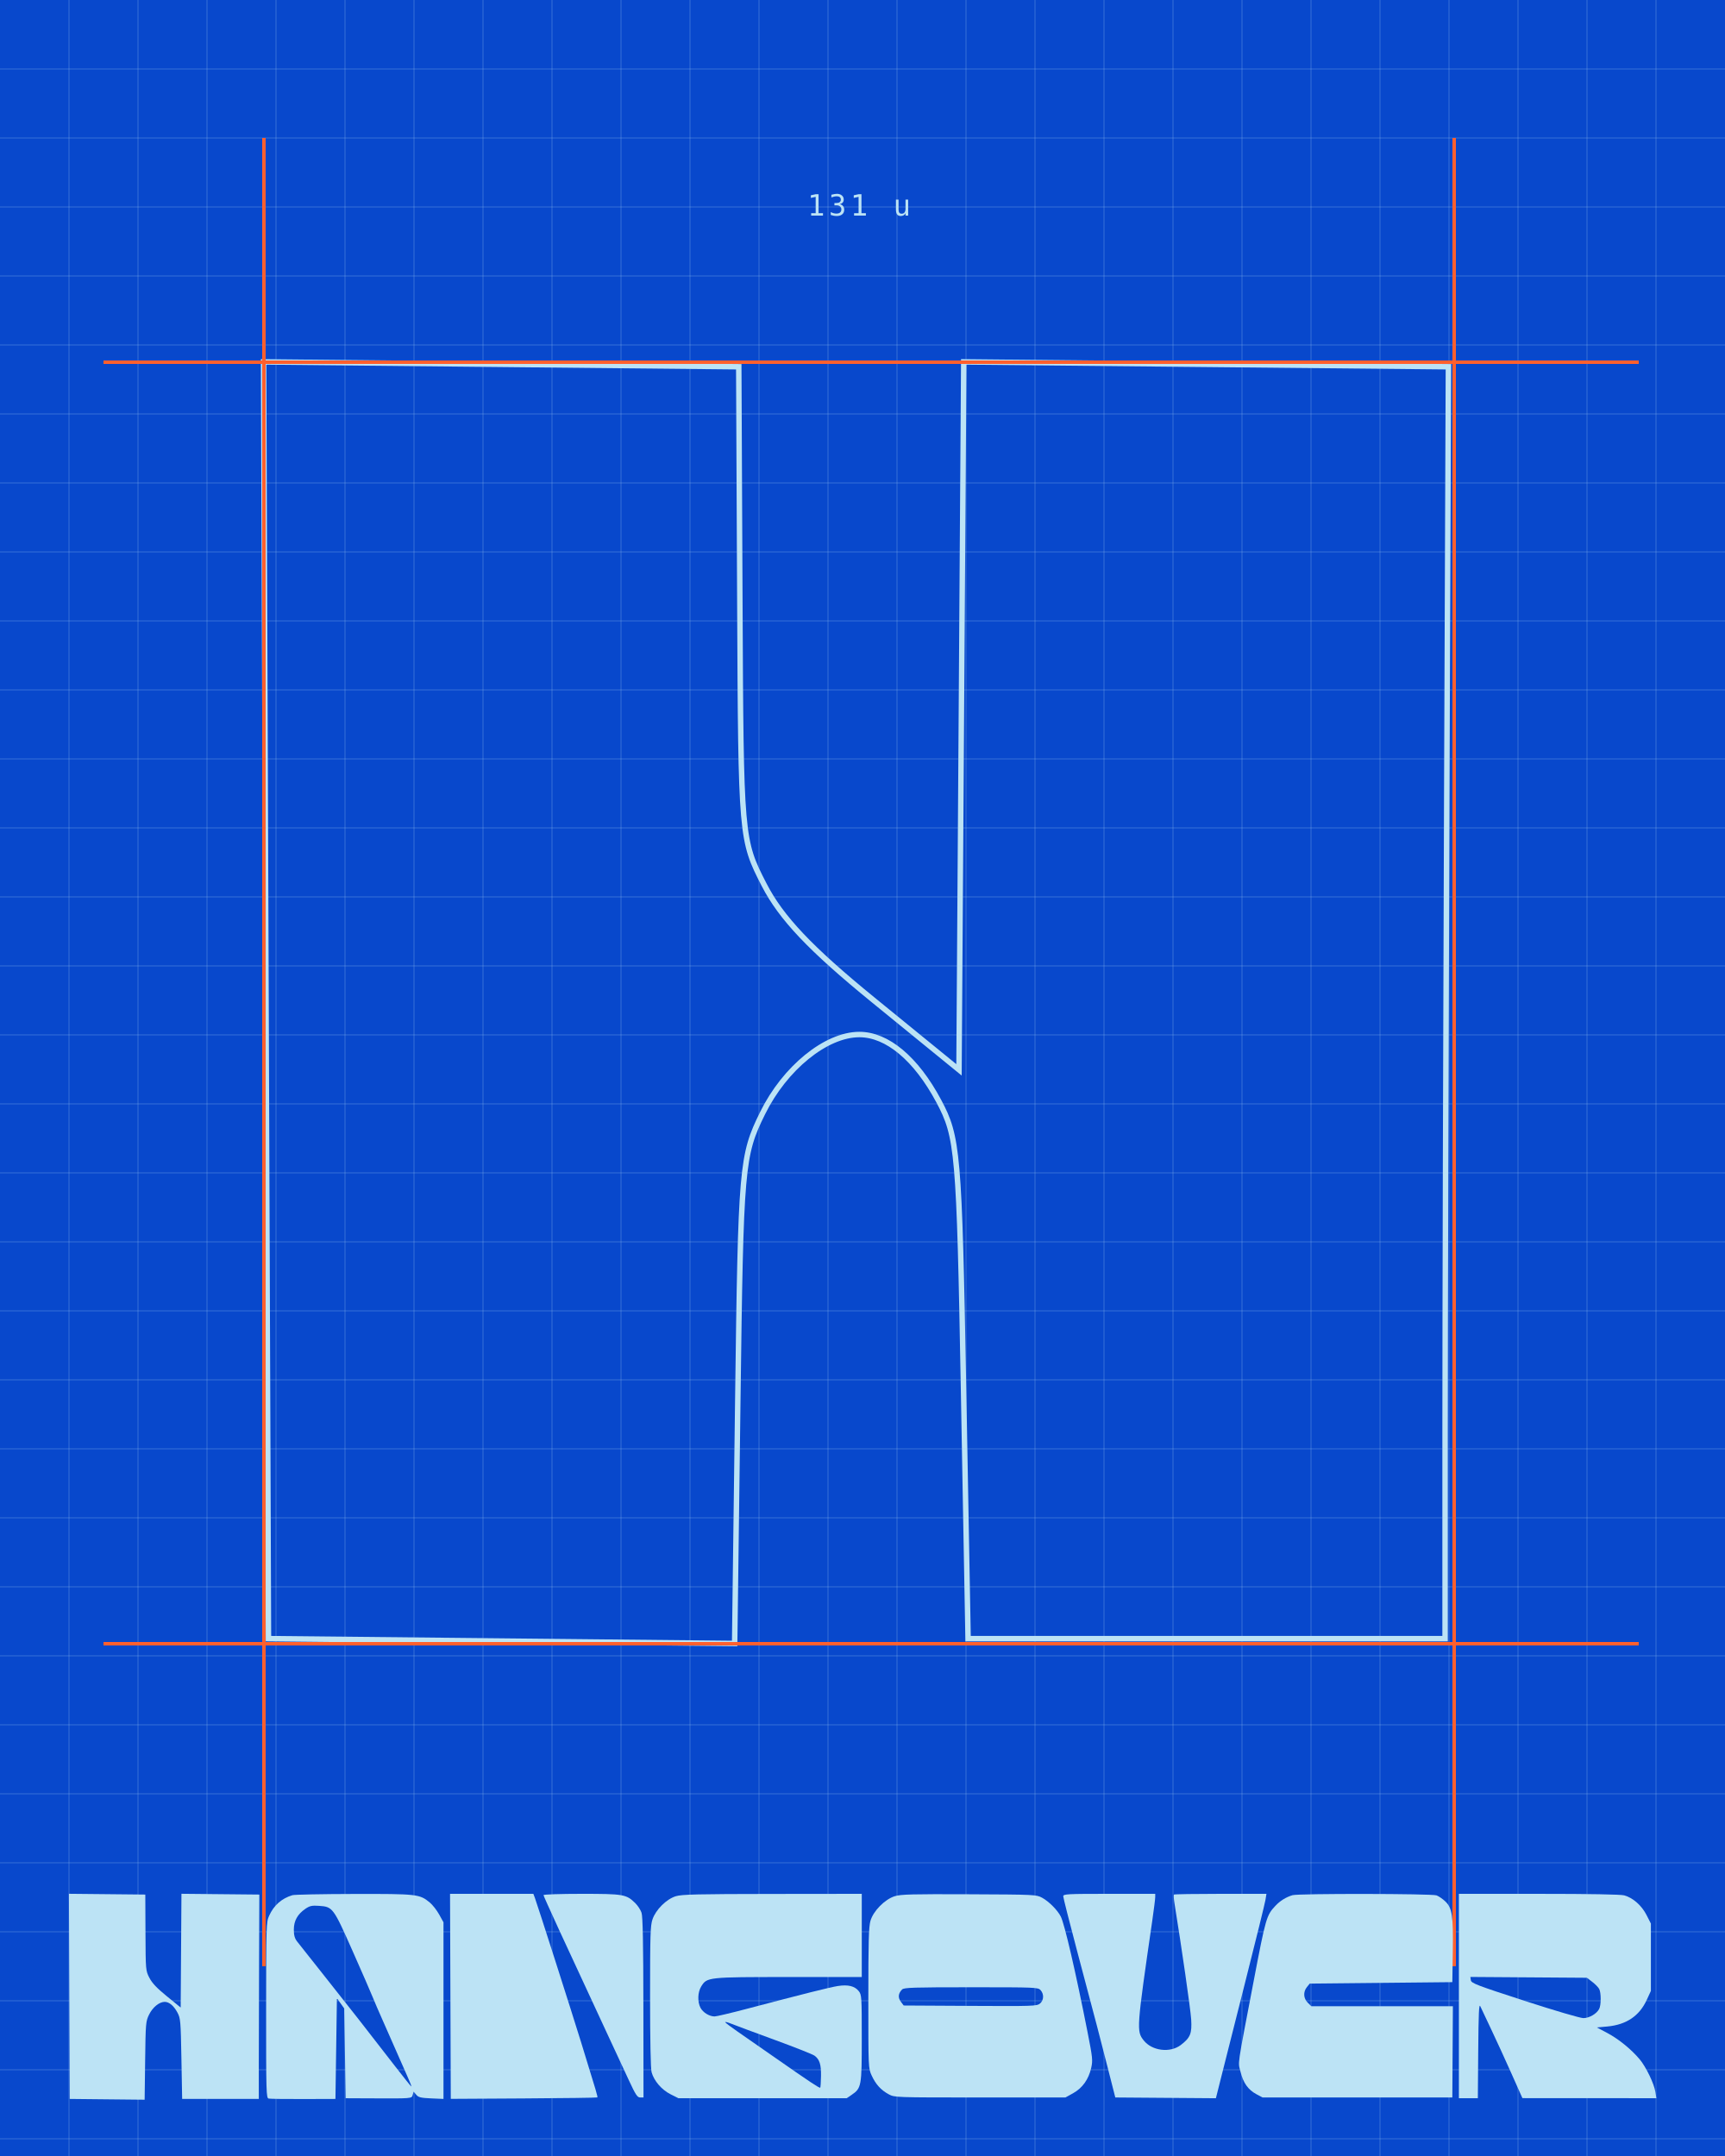
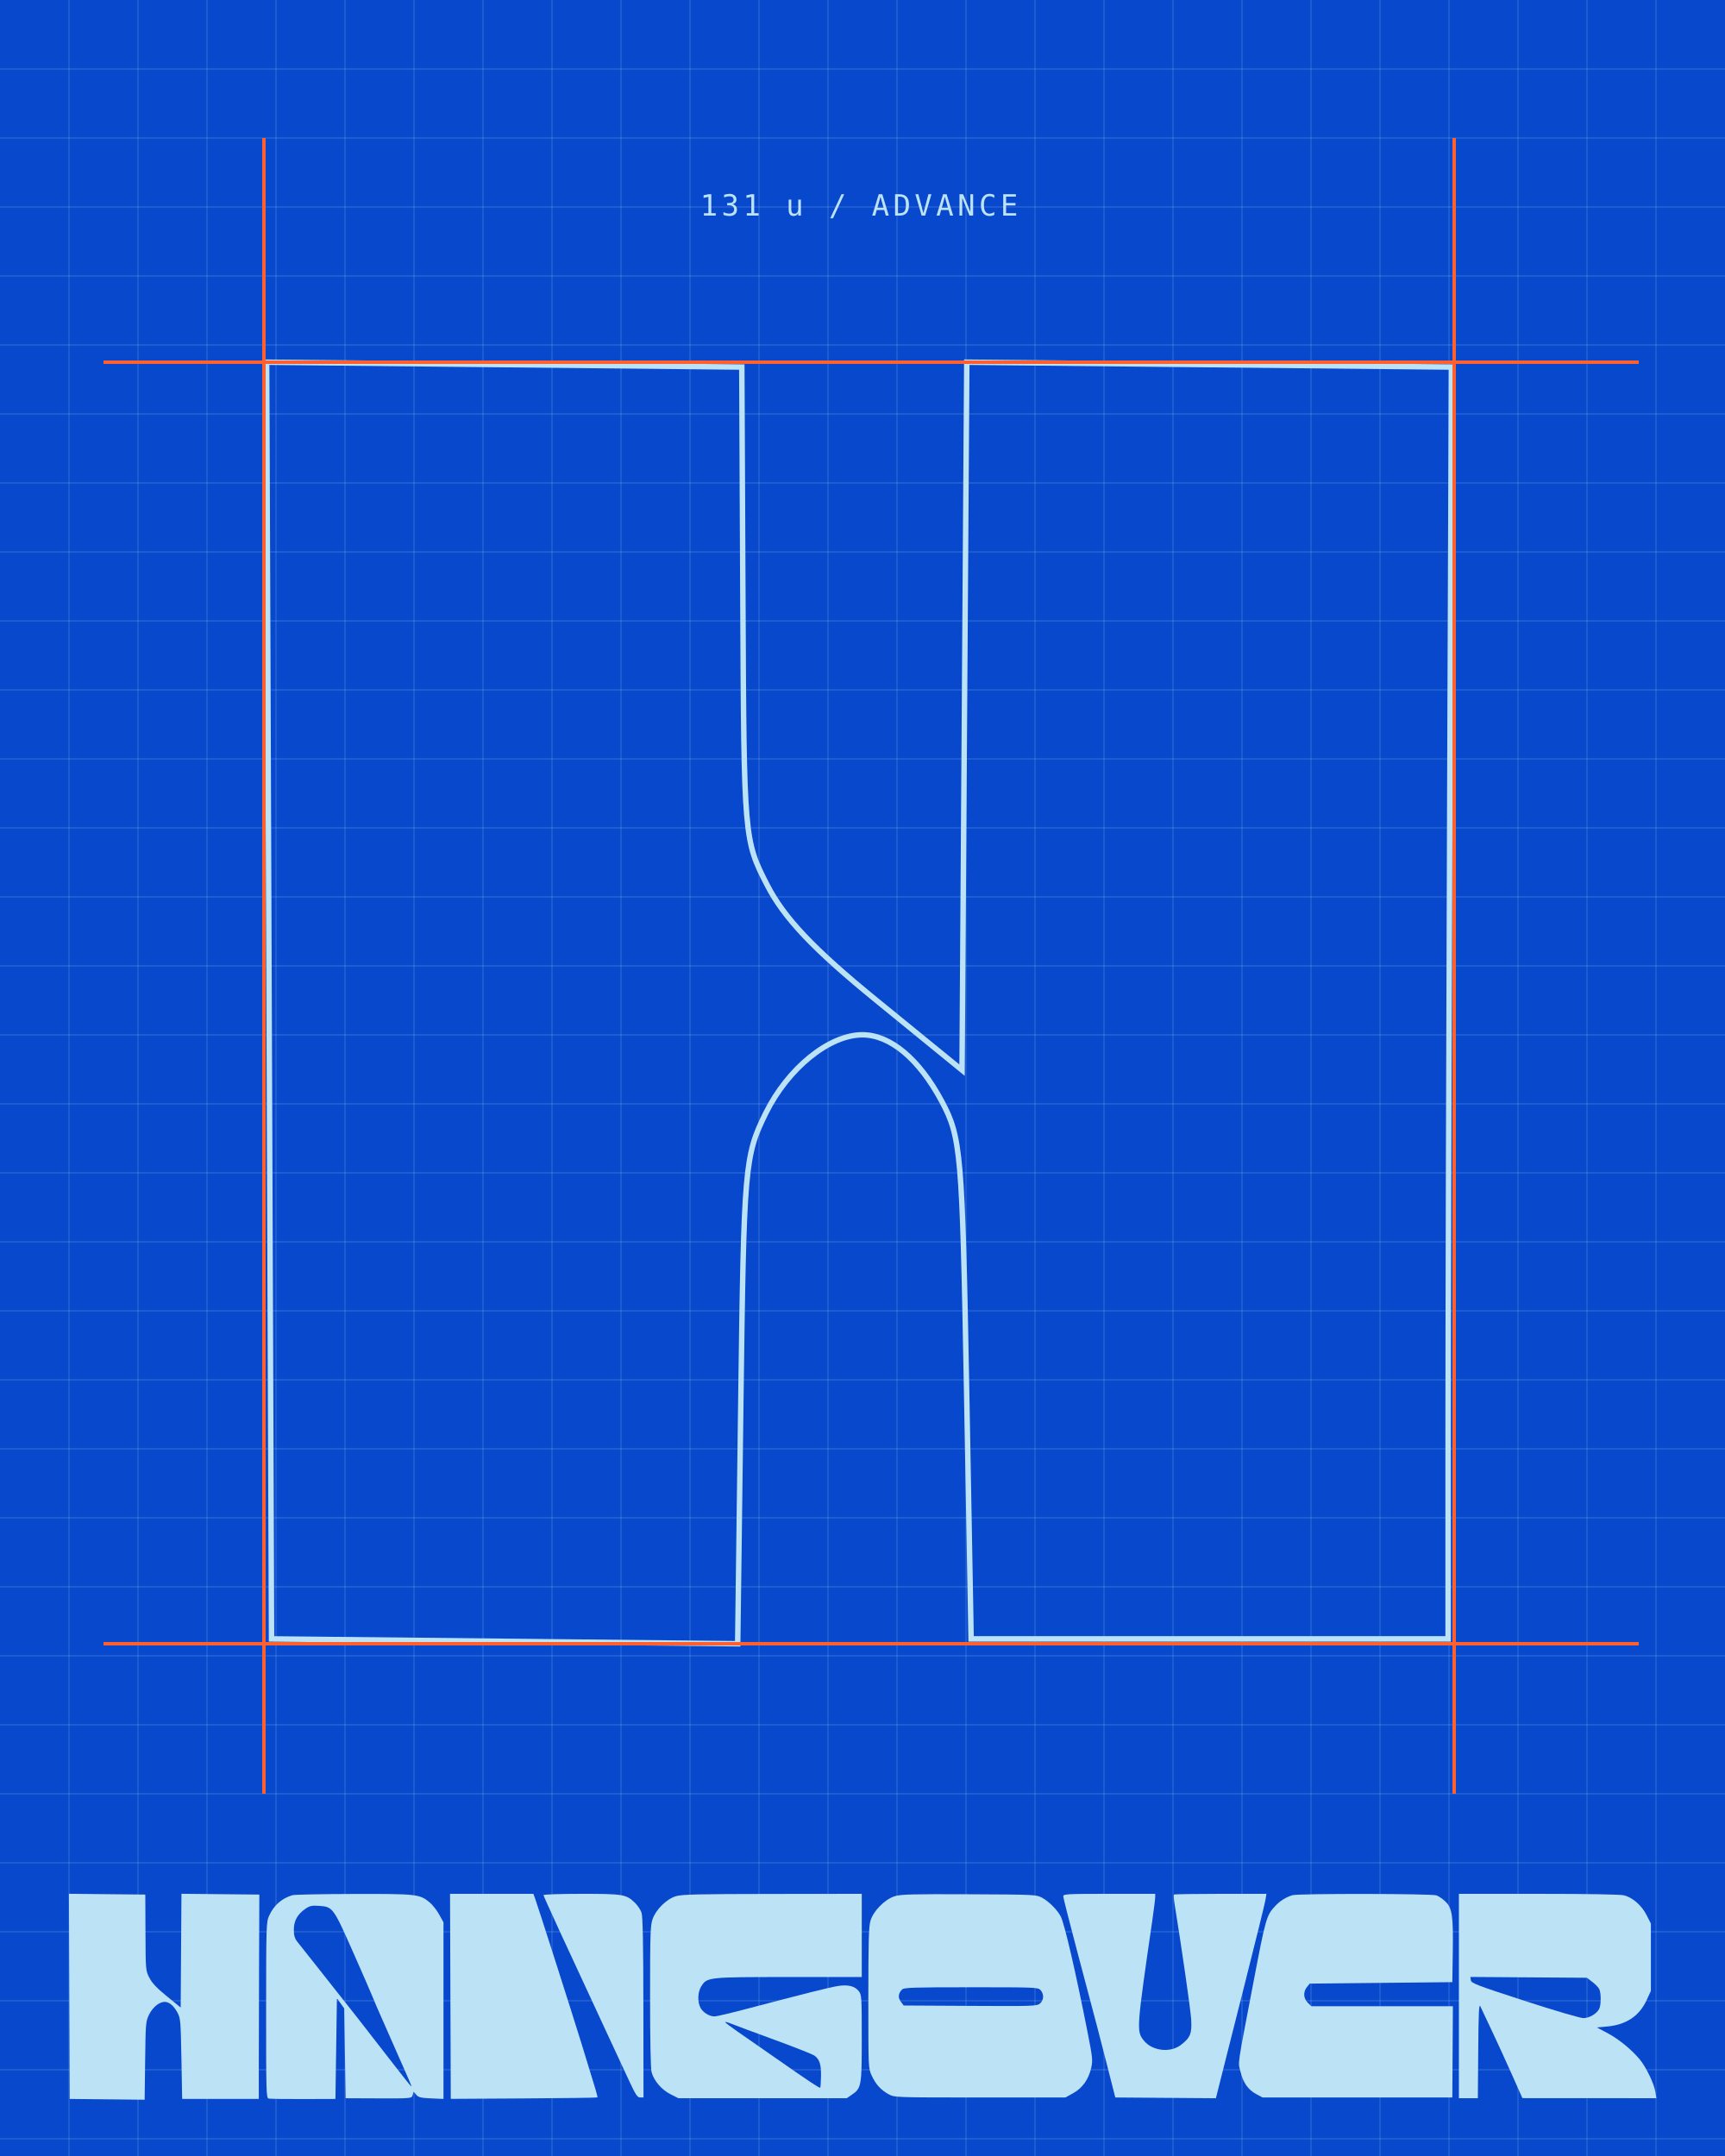
<svg xmlns="http://www.w3.org/2000/svg" width="1000" height="1250" viewBox="0 0 1000 1250" role="img" aria-label="HANGOVER / Blueprint 2">
  <defs />
  <rect x="0" y="0" width="1000" height="1250" fill="#0848cc" />
  <path d="M40 0V1250" fill="none" stroke="#bce3f5" stroke-width="1" opacity=".13" />
  <path d="M80 0V1250" fill="none" stroke="#bce3f5" stroke-width="1" opacity=".13" />
  <path d="M120 0V1250" fill="none" stroke="#bce3f5" stroke-width="1" opacity=".13" />
  <path d="M160 0V1250" fill="none" stroke="#bce3f5" stroke-width="1" opacity=".13" />
  <path d="M200 0V1250" fill="none" stroke="#bce3f5" stroke-width="1" opacity=".13" />
  <path d="M240 0V1250" fill="none" stroke="#bce3f5" stroke-width="1" opacity=".13" />
  <path d="M280 0V1250" fill="none" stroke="#bce3f5" stroke-width="1" opacity=".13" />
  <path d="M320 0V1250" fill="none" stroke="#bce3f5" stroke-width="1" opacity=".13" />
  <path d="M360 0V1250" fill="none" stroke="#bce3f5" stroke-width="1" opacity=".13" />
  <path d="M400 0V1250" fill="none" stroke="#bce3f5" stroke-width="1" opacity=".13" />
  <path d="M440 0V1250" fill="none" stroke="#bce3f5" stroke-width="1" opacity=".13" />
  <path d="M480 0V1250" fill="none" stroke="#bce3f5" stroke-width="1" opacity=".13" />
  <path d="M520 0V1250" fill="none" stroke="#bce3f5" stroke-width="1" opacity=".13" />
  <path d="M560 0V1250" fill="none" stroke="#bce3f5" stroke-width="1" opacity=".13" />
  <path d="M600 0V1250" fill="none" stroke="#bce3f5" stroke-width="1" opacity=".13" />
  <path d="M640 0V1250" fill="none" stroke="#bce3f5" stroke-width="1" opacity=".13" />
  <path d="M680 0V1250" fill="none" stroke="#bce3f5" stroke-width="1" opacity=".13" />
  <path d="M720 0V1250" fill="none" stroke="#bce3f5" stroke-width="1" opacity=".13" />
  <path d="M760 0V1250" fill="none" stroke="#bce3f5" stroke-width="1" opacity=".13" />
  <path d="M800 0V1250" fill="none" stroke="#bce3f5" stroke-width="1" opacity=".13" />
  <path d="M840 0V1250" fill="none" stroke="#bce3f5" stroke-width="1" opacity=".13" />
  <path d="M880 0V1250" fill="none" stroke="#bce3f5" stroke-width="1" opacity=".13" />
  <path d="M920 0V1250" fill="none" stroke="#bce3f5" stroke-width="1" opacity=".13" />
  <path d="M960 0V1250" fill="none" stroke="#bce3f5" stroke-width="1" opacity=".13" />
  <path d="M0 40H1000" fill="none" stroke="#bce3f5" stroke-width="1" opacity=".13" />
  <path d="M0 80H1000" fill="none" stroke="#bce3f5" stroke-width="1" opacity=".13" />
  <path d="M0 120H1000" fill="none" stroke="#bce3f5" stroke-width="1" opacity=".13" />
  <path d="M0 160H1000" fill="none" stroke="#bce3f5" stroke-width="1" opacity=".13" />
  <path d="M0 200H1000" fill="none" stroke="#bce3f5" stroke-width="1" opacity=".13" />
  <path d="M0 240H1000" fill="none" stroke="#bce3f5" stroke-width="1" opacity=".13" />
  <path d="M0 280H1000" fill="none" stroke="#bce3f5" stroke-width="1" opacity=".13" />
  <path d="M0 320H1000" fill="none" stroke="#bce3f5" stroke-width="1" opacity=".13" />
  <path d="M0 360H1000" fill="none" stroke="#bce3f5" stroke-width="1" opacity=".13" />
  <path d="M0 400H1000" fill="none" stroke="#bce3f5" stroke-width="1" opacity=".13" />
  <path d="M0 440H1000" fill="none" stroke="#bce3f5" stroke-width="1" opacity=".13" />
  <path d="M0 480H1000" fill="none" stroke="#bce3f5" stroke-width="1" opacity=".13" />
  <path d="M0 520H1000" fill="none" stroke="#bce3f5" stroke-width="1" opacity=".13" />
  <path d="M0 560H1000" fill="none" stroke="#bce3f5" stroke-width="1" opacity=".13" />
  <path d="M0 600H1000" fill="none" stroke="#bce3f5" stroke-width="1" opacity=".13" />
  <path d="M0 640H1000" fill="none" stroke="#bce3f5" stroke-width="1" opacity=".13" />
  <path d="M0 680H1000" fill="none" stroke="#bce3f5" stroke-width="1" opacity=".13" />
  <path d="M0 720H1000" fill="none" stroke="#bce3f5" stroke-width="1" opacity=".13" />
  <path d="M0 760H1000" fill="none" stroke="#bce3f5" stroke-width="1" opacity=".13" />
  <path d="M0 800H1000" fill="none" stroke="#bce3f5" stroke-width="1" opacity=".13" />
  <path d="M0 840H1000" fill="none" stroke="#bce3f5" stroke-width="1" opacity=".13" />
  <path d="M0 880H1000" fill="none" stroke="#bce3f5" stroke-width="1" opacity=".13" />
  <path d="M0 920H1000" fill="none" stroke="#bce3f5" stroke-width="1" opacity=".13" />
  <path d="M0 960H1000" fill="none" stroke="#bce3f5" stroke-width="1" opacity=".13" />
  <path d="M0 1000H1000" fill="none" stroke="#bce3f5" stroke-width="1" opacity=".13" />
  <path d="M0 1040H1000" fill="none" stroke="#bce3f5" stroke-width="1" opacity=".13" />
  <path d="M0 1080H1000" fill="none" stroke="#bce3f5" stroke-width="1" opacity=".13" />
  <path d="M0 1120H1000" fill="none" stroke="#bce3f5" stroke-width="1" opacity=".13" />
  <path d="M0 1160H1000" fill="none" stroke="#bce3f5" stroke-width="1" opacity=".13" />
  <path d="M0 1200H1000" fill="none" stroke="#bce3f5" stroke-width="1" opacity=".13" />
  <path d="M0 1240H1000" fill="none" stroke="#bce3f5" stroke-width="1" opacity=".13" />
-   <path d="M 3.231 73.233 L 3.500 143.500 29.154 143.767 L 54.808 144.033 55.154 117.267 C 55.488 91.431, 55.583 90.331, 57.887 85.652 C 60.326 80.697, 64.862 77.010, 68.527 77.004 C 71.592 76.998, 74.776 79.663, 77.263 84.316 C 79.382 88.279, 79.526 89.954, 80 116 L 80.500 143.500 106.749 143.500 L 132.999 143.500 132.999 121 C 132.999 108.625, 133.082 77.125, 133.183 51 L 133.366 3.500 106.695 3.234 L 80.023 2.967 79.762 41.930 L 79.500 80.893 70.056 73.196 C 63.156 67.573, 59.924 64.161, 58.056 60.527 C 55.518 55.590, 55.499 55.369, 55.381 29.527 L 55.261 3.500 29.112 3.233 L 2.963 2.967 3.231 73.233" transform="translate(153 210) scale(5.267176) translate(-3 -3)" fill="none" fill-rule="evenodd" clip-rule="evenodd" stroke="#bce3f5" stroke-width=".6" />
-   <path d="M 3.231 73.233 L 3.500 143.500 29.154 143.767 L 54.808 144.033 55.154 117.267 C 55.488 91.431, 55.583 90.331, 57.887 85.652 C 60.326 80.697, 64.862 77.010, 68.527 77.004 C 71.592 76.998, 74.776 79.663, 77.263 84.316 C 79.382 88.279, 79.526 89.954, 80 116 L 80.500 143.500 106.749 143.500 L 132.999 143.500 132.999 121 C 132.999 108.625, 133.082 77.125, 133.183 51 L 133.366 3.500 106.695 3.234 L 80.023 2.967 79.762 41.930 L 79.500 80.893 70.056 73.196 C 63.156 67.573, 59.924 64.161, 58.056 60.527 C 55.518 55.590, 55.499 55.369, 55.381 29.527 L 55.261 3.500 29.112 3.233 L 2.963 2.967 3.231 73.233" transform="translate(153 210) scale(5.267176) translate(-3 -3)" fill="none" fill-rule="evenodd" clip-rule="evenodd" stroke="#bce3f5" stroke-width=".2" stroke-dasharray="1 2" />
-   <path d="M153 80V1140M843 80V1140M60 210H950M60 953H950" fill="none" stroke="#ff602e" stroke-width="2" />
-   <text x="498" y="125" font-family="Arial,Helvetica,sans-serif" font-size="17" fill="#bce3f5" style="font-family:monospace" letter-spacing="2.2" text-anchor="middle">131 u</text>
+   <path d="M 3.231 73.233 L 3.500 143.500 29.154 143.767 L 54.808 144.033 55.154 117.267 C 55.488 91.431, 55.583 90.331, 57.887 85.652 C 60.326 80.697, 64.862 77.010, 68.527 77.004 C 71.592 76.998, 74.776 79.663, 77.263 84.316 C 79.382 88.279, 79.526 89.954, 80 116 L 80.500 143.500 106.749 143.500 L 132.999 143.500 132.999 121 C 132.999 108.625, 133.082 77.125, 133.183 51 L 133.366 3.500 106.695 3.234 L 80.023 2.967 79.762 41.930 L 79.500 80.893 70.056 73.196 C 63.156 67.573, 59.924 64.161, 58.056 60.527 C 55.518 55.590, 55.499 55.369, 55.381 29.527 L 55.261 3.500 29.112 3.233 L 2.963 2.967 3.231 73.233" transform="translate(154.5812 210) scale(5.267038) translate(-2.963 -2.967)" fill="none" fill-rule="evenodd" data-font-glyph="H" stroke="#bce3f5" stroke-width=".6" />
+   <path d="M 3.231 73.233 L 3.500 143.500 29.154 143.767 L 54.808 144.033 55.154 117.267 C 55.488 91.431, 55.583 90.331, 57.887 85.652 C 60.326 80.697, 64.862 77.010, 68.527 77.004 C 71.592 76.998, 74.776 79.663, 77.263 84.316 C 79.382 88.279, 79.526 89.954, 80 116 L 80.500 143.500 106.749 143.500 L 132.999 143.500 132.999 121 C 132.999 108.625, 133.082 77.125, 133.183 51 L 133.366 3.500 106.695 3.234 L 80.023 2.967 79.762 41.930 L 79.500 80.893 70.056 73.196 C 63.156 67.573, 59.924 64.161, 58.056 60.527 C 55.518 55.590, 55.499 55.369, 55.381 29.527 L 55.261 3.500 29.112 3.233 L 2.963 2.967 3.231 73.233" transform="translate(154.5812 210) scale(5.267038) translate(-2.963 -2.967)" fill="none" fill-rule="evenodd" data-font-glyph="H" stroke="#bce3f5" stroke-width=".2" stroke-dasharray="1 2" />
+   <path d="M153 80V1040M843 80V1040M60 210H950M60 953H950" fill="none" stroke="#ff602e" stroke-width="2" />
+   <text x="498" y="125" font-family="Arial,Helvetica,sans-serif" font-size="17" fill="#bce3f5" style="font-family:monospace" letter-spacing="2.2" text-anchor="middle">131 u / ADVANCE</text>
  <g transform="translate(40 1098) scale(0.8463661)" fill="#bce3f5" fill-rule="evenodd">
    <path d="M 3.231 73.233 L 3.500 143.500 29.154 143.767 L 54.808 144.033 55.154 117.267 C 55.488 91.431, 55.583 90.331, 57.887 85.652 C 60.326 80.697, 64.862 77.010, 68.527 77.004 C 71.592 76.998, 74.776 79.663, 77.263 84.316 C 79.382 88.279, 79.526 89.954, 80 116 L 80.500 143.500 106.749 143.500 L 132.999 143.500 132.999 121 C 132.999 108.625, 133.082 77.125, 133.183 51 L 133.366 3.500 106.695 3.234 L 80.023 2.967 79.762 41.930 L 79.500 80.893 70.056 73.196 C 63.156 67.573, 59.924 64.161, 58.056 60.527 C 55.518 55.590, 55.499 55.369, 55.381 29.527 L 55.261 3.500 29.112 3.233 L 2.963 2.967 3.231 73.233" transform="translate(-3 -3)" />
    <path d="M 20.994 3.934 C 13.590 6.186, 8.320 10.845, 5.081 18 C 3.105 22.365, 3.043 24.300, 3.022 82.683 C 3.001 139.196, 3.107 142.889, 4.750 143.252 C 5.713 143.464, 16.400 143.607, 28.500 143.569 L 50.500 143.500 51 109 L 51.500 74.500 54 78 L 56.500 81.500 57 112.261 L 57.500 143.023 73.500 143.099 C 103.327 143.240, 102.685 143.290, 103.401 140.750 L 104.035 138.500 105.829 140.628 C 107.340 142.421, 108.953 142.815, 116.061 143.128 L 124.500 143.500 124.500 83 L 124.500 22.500 121.534 17.144 C 119.902 14.199, 117.002 10.499, 115.090 8.922 C 108.127 3.183, 106.421 2.992, 63.072 3.086 C 41.307 3.133, 22.372 3.515, 20.994 3.934 M 30.024 13.185 C 24.543 16.910, 22 21.450, 22 27.513 C 22 31.370, 22.579 33.482, 24.220 35.615 C 25.441 37.202, 34.128 48.175, 43.524 60 C 60.322 81.140, 71.560 95.500, 91.849 121.750 C 97.482 129.037, 102.276 135, 102.503 135 C 102.730 135, 101.546 131.963, 99.871 128.250 C 98.197 124.537, 94.874 117, 92.487 111.500 C 90.101 106, 85.835 96.325, 83.008 90 C 80.182 83.675, 76.981 76.250, 75.895 73.500 C 74.810 70.750, 68.652 56.617, 62.211 42.094 C 49.051 12.420, 48.652 11.883, 39.263 11.226 C 34.444 10.889, 32.931 11.210, 30.024 13.185" transform="translate(132 -3)" />
    <path d="M 3.243 73.226 L 3.500 143.451 53.484 143.158 C 80.976 142.997, 103.646 142.687, 103.864 142.470 C 104.264 142.070, 103.643 139.959, 92.851 105 C 85.998 82.804, 62.665 9.878, 61.090 5.738 L 60.050 3 31.518 3 L 2.986 3 3.243 73.226 M 67 3.874 C 67 4.650, 82.247 37.815, 110.504 98.500 C 115.625 109.500, 122.319 123.900, 125.378 130.500 C 130.105 140.698, 131.283 142.500, 133.220 142.500 L 135.500 142.500 135.419 81 C 135.360 36.385, 135.012 18.519, 134.150 15.928 C 133.497 13.963, 131.508 10.949, 129.731 9.229 C 123.629 3.323, 121.727 3, 93.032 3 C 78.714 3, 67 3.393, 67 3.874" transform="translate(258 -3)" />
    <path d="M 20.640 4.632 C 14.211 6.607, 6.930 13.823, 4.667 20.463 C 3.202 24.765, 3.001 31.169, 3.006 73.428 C 3.009 103.458, 3.399 122.898, 4.046 125.225 C 5.680 131.108, 10.894 137.185, 16.936 140.250 L 22.359 143 80.031 143 L 137.704 143 141.001 140.750 C 147.789 136.117, 148 134.943, 148 101.900 C 148 73.564, 147.911 72.156, 145.955 69.669 C 143.208 66.177, 138.623 65.048, 131.640 66.143 C 126.172 67.001, 109.079 71.287, 68.500 81.976 C 58.050 84.729, 48.465 86.986, 47.200 86.991 C 43.638 87.005, 39.190 84.268, 37.517 81.033 C 35.380 76.900, 35.605 70.376, 38.019 66.469 C 41.989 60.046, 42.414 60, 98.020 60 L 148 60 148 31.500 L 148 3 86.750 3.070 C 35.420 3.128, 24.713 3.381, 20.640 4.632 M 54.499 90.998 C 54.810 91.501, 58.537 94.315, 62.782 97.251 C 67.027 100.187, 78.825 108.396, 89 115.493 C 112.899 132.163, 119.072 136.261, 119.556 135.778 C 119.772 135.561, 120.009 132.035, 120.082 127.942 C 120.225 119.903, 119.127 116.432, 115.627 113.850 C 114.396 112.943, 102.165 108.094, 88.445 103.074 C 74.725 98.054, 61.348 93.078, 58.717 92.015 C 56.086 90.953, 54.188 90.495, 54.499 90.998" transform="translate(395 -3)" />
    <path d="M 21.615 4.615 C 14.794 6.743, 6.897 14.741, 4.945 21.500 C 3.775 25.549, 3.500 35.625, 3.500 74.500 C 3.500 122.495, 3.500 122.501, 5.804 127.500 C 8.587 133.540, 12.154 137.457, 17.500 140.342 C 21.468 142.483, 21.971 142.500, 80 142.500 L 138.500 142.500 143.767 139.582 C 150.118 136.063, 154.391 130.080, 156.143 122.253 C 157.297 117.097, 157.114 115.317, 153.620 97.598 C 145.529 56.576, 137.931 23.761, 135.323 18.571 C 133.118 14.183, 127.162 8.189, 122.500 5.665 C 118.580 3.543, 117.576 3.496, 72.500 3.296 C 33.687 3.124, 25.737 3.330, 21.615 4.615 M 26.637 68.506 C 23.954 71.189, 23.651 74.056, 25.752 76.870 L 27.715 79.500 73.235 79.760 C 115.989 80.004, 118.890 79.909, 121.002 78.200 C 123.730 75.991, 123.947 71.704, 121.470 68.967 C 119.749 67.066, 118.163 67, 73.916 67 C 34.482 67, 27.934 67.209, 26.637 68.506" transform="translate(544 -3)" />
    <path d="M 3 4.698 C 3 5.632, 7.247 22.394, 12.438 41.948 C 26.661 95.522, 27.797 99.854, 33.433 122 L 38.651 142.500 73.103 142.763 L 107.556 143.025 110.759 130.263 C 112.521 123.243, 120 93.650, 127.379 64.500 C 134.757 35.350, 141.105 9.588, 141.485 7.250 L 142.176 3 110.755 3 C 93.473 3, 79.102 3.232, 78.818 3.515 C 78.535 3.798, 78.686 6.386, 79.153 9.265 C 84.075 39.578, 90.208 82.210, 90.624 89 C 91.219 98.712, 90.061 101.563, 83.487 106.577 C 76.175 112.155, 63.764 110.600, 58.098 103.397 C 53.091 97.031, 53.186 95.710, 64.030 21 C 65.107 13.575, 65.992 6.488, 65.995 5.250 L 66 3 34.500 3 C 5.535 3, 3 3.137, 3 4.698" transform="translate(678 -3)" />
    <path d="M 39.994 3.934 C 35.534 5.291, 31.570 7.755, 28.362 11.165 C 22.185 17.730, 21.729 19.308, 13.379 63 C 1.782 123.682, 2.649 117.690, 4.422 124.903 C 6.299 132.538, 9.616 137.217, 15.308 140.259 L 19.500 142.500 84.500 142.500 L 149.500 142.500 149.689 111.250 L 149.878 80 101.394 80 L 52.909 80 50.455 77.545 C 47.475 74.566, 47.250 70.148, 49.911 66.861 L 51.822 64.500 100.661 64 L 149.500 63.500 149.811 42.500 C 150.175 17.953, 149.400 12.742, 144.714 8.223 C 142.947 6.518, 140.233 4.645, 138.685 4.061 C 135.412 2.827, 44.019 2.710, 39.994 3.934" transform="translate(798 -3)" />
    <path d="M 3 73 L 3 143 9.486 143 L 15.973 143 16.236 110.250 C 16.442 84.669, 16.751 78.047, 17.647 80 C 18.278 81.375, 21.675 88.575, 25.197 96 C 28.719 103.425, 34.953 117.026, 39.050 126.225 L 46.500 142.950 92.378 142.975 L 138.256 143 137.596 138.750 C 136.714 133.068, 131.135 121.489, 126.788 116.318 C 121.046 109.489, 112.407 102.465, 104.715 98.371 L 97.500 94.531 104.594 93.882 C 117.647 92.686, 126.550 86.714, 131.608 75.762 L 134.500 69.500 134.500 46.429 L 134.500 23.359 131.490 17.472 C 128.147 10.936, 122.200 5.705, 116.225 4.046 C 113.869 3.391, 92.381 3.009, 57.750 3.006 L 3 3 3 73 M 11.176 62.191 C 11.468 64.225, 15.112 65.621, 48 76.303 C 68.578 82.986, 86.139 88.150, 88.258 88.141 C 92.273 88.124, 97.271 85.231, 99.060 81.889 C 100.461 79.271, 100.474 70.755, 99.082 68.153 C 98.472 67.013, 96.327 64.826, 94.316 63.291 L 90.658 60.500 50.755 60.217 L 10.852 59.934 11.176 62.191" transform="translate(949 -3)" />
  </g>
</svg>
